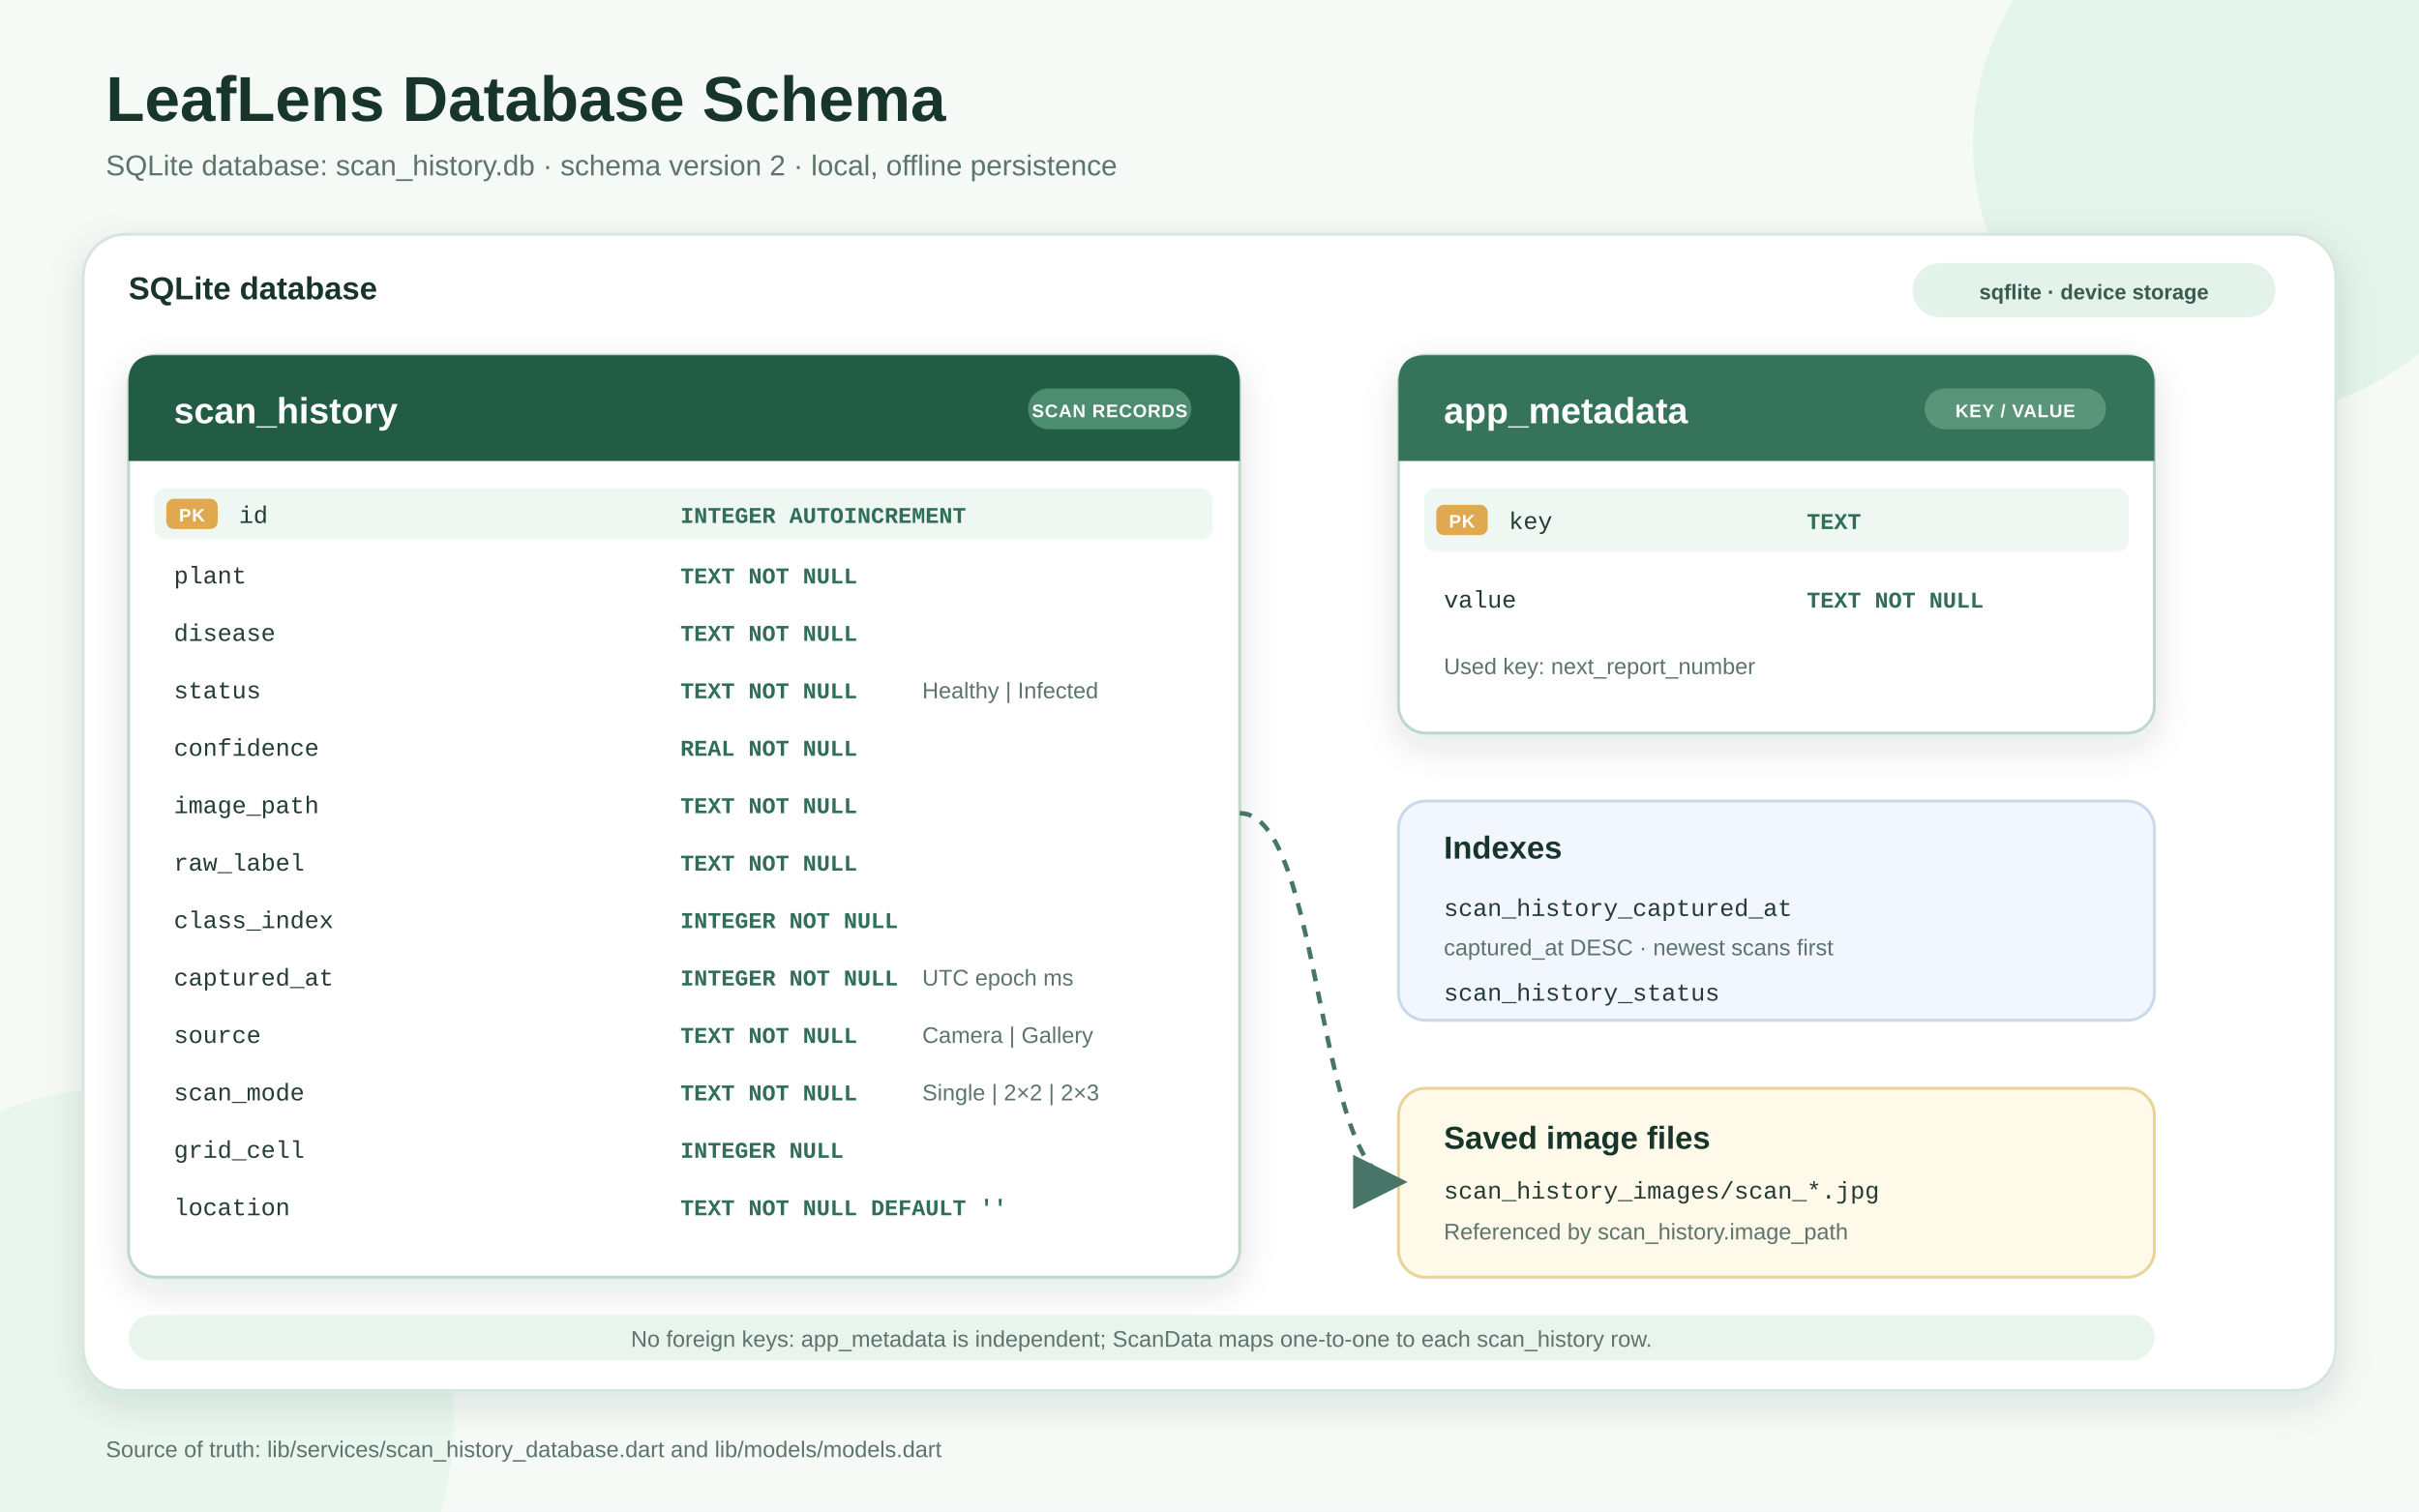
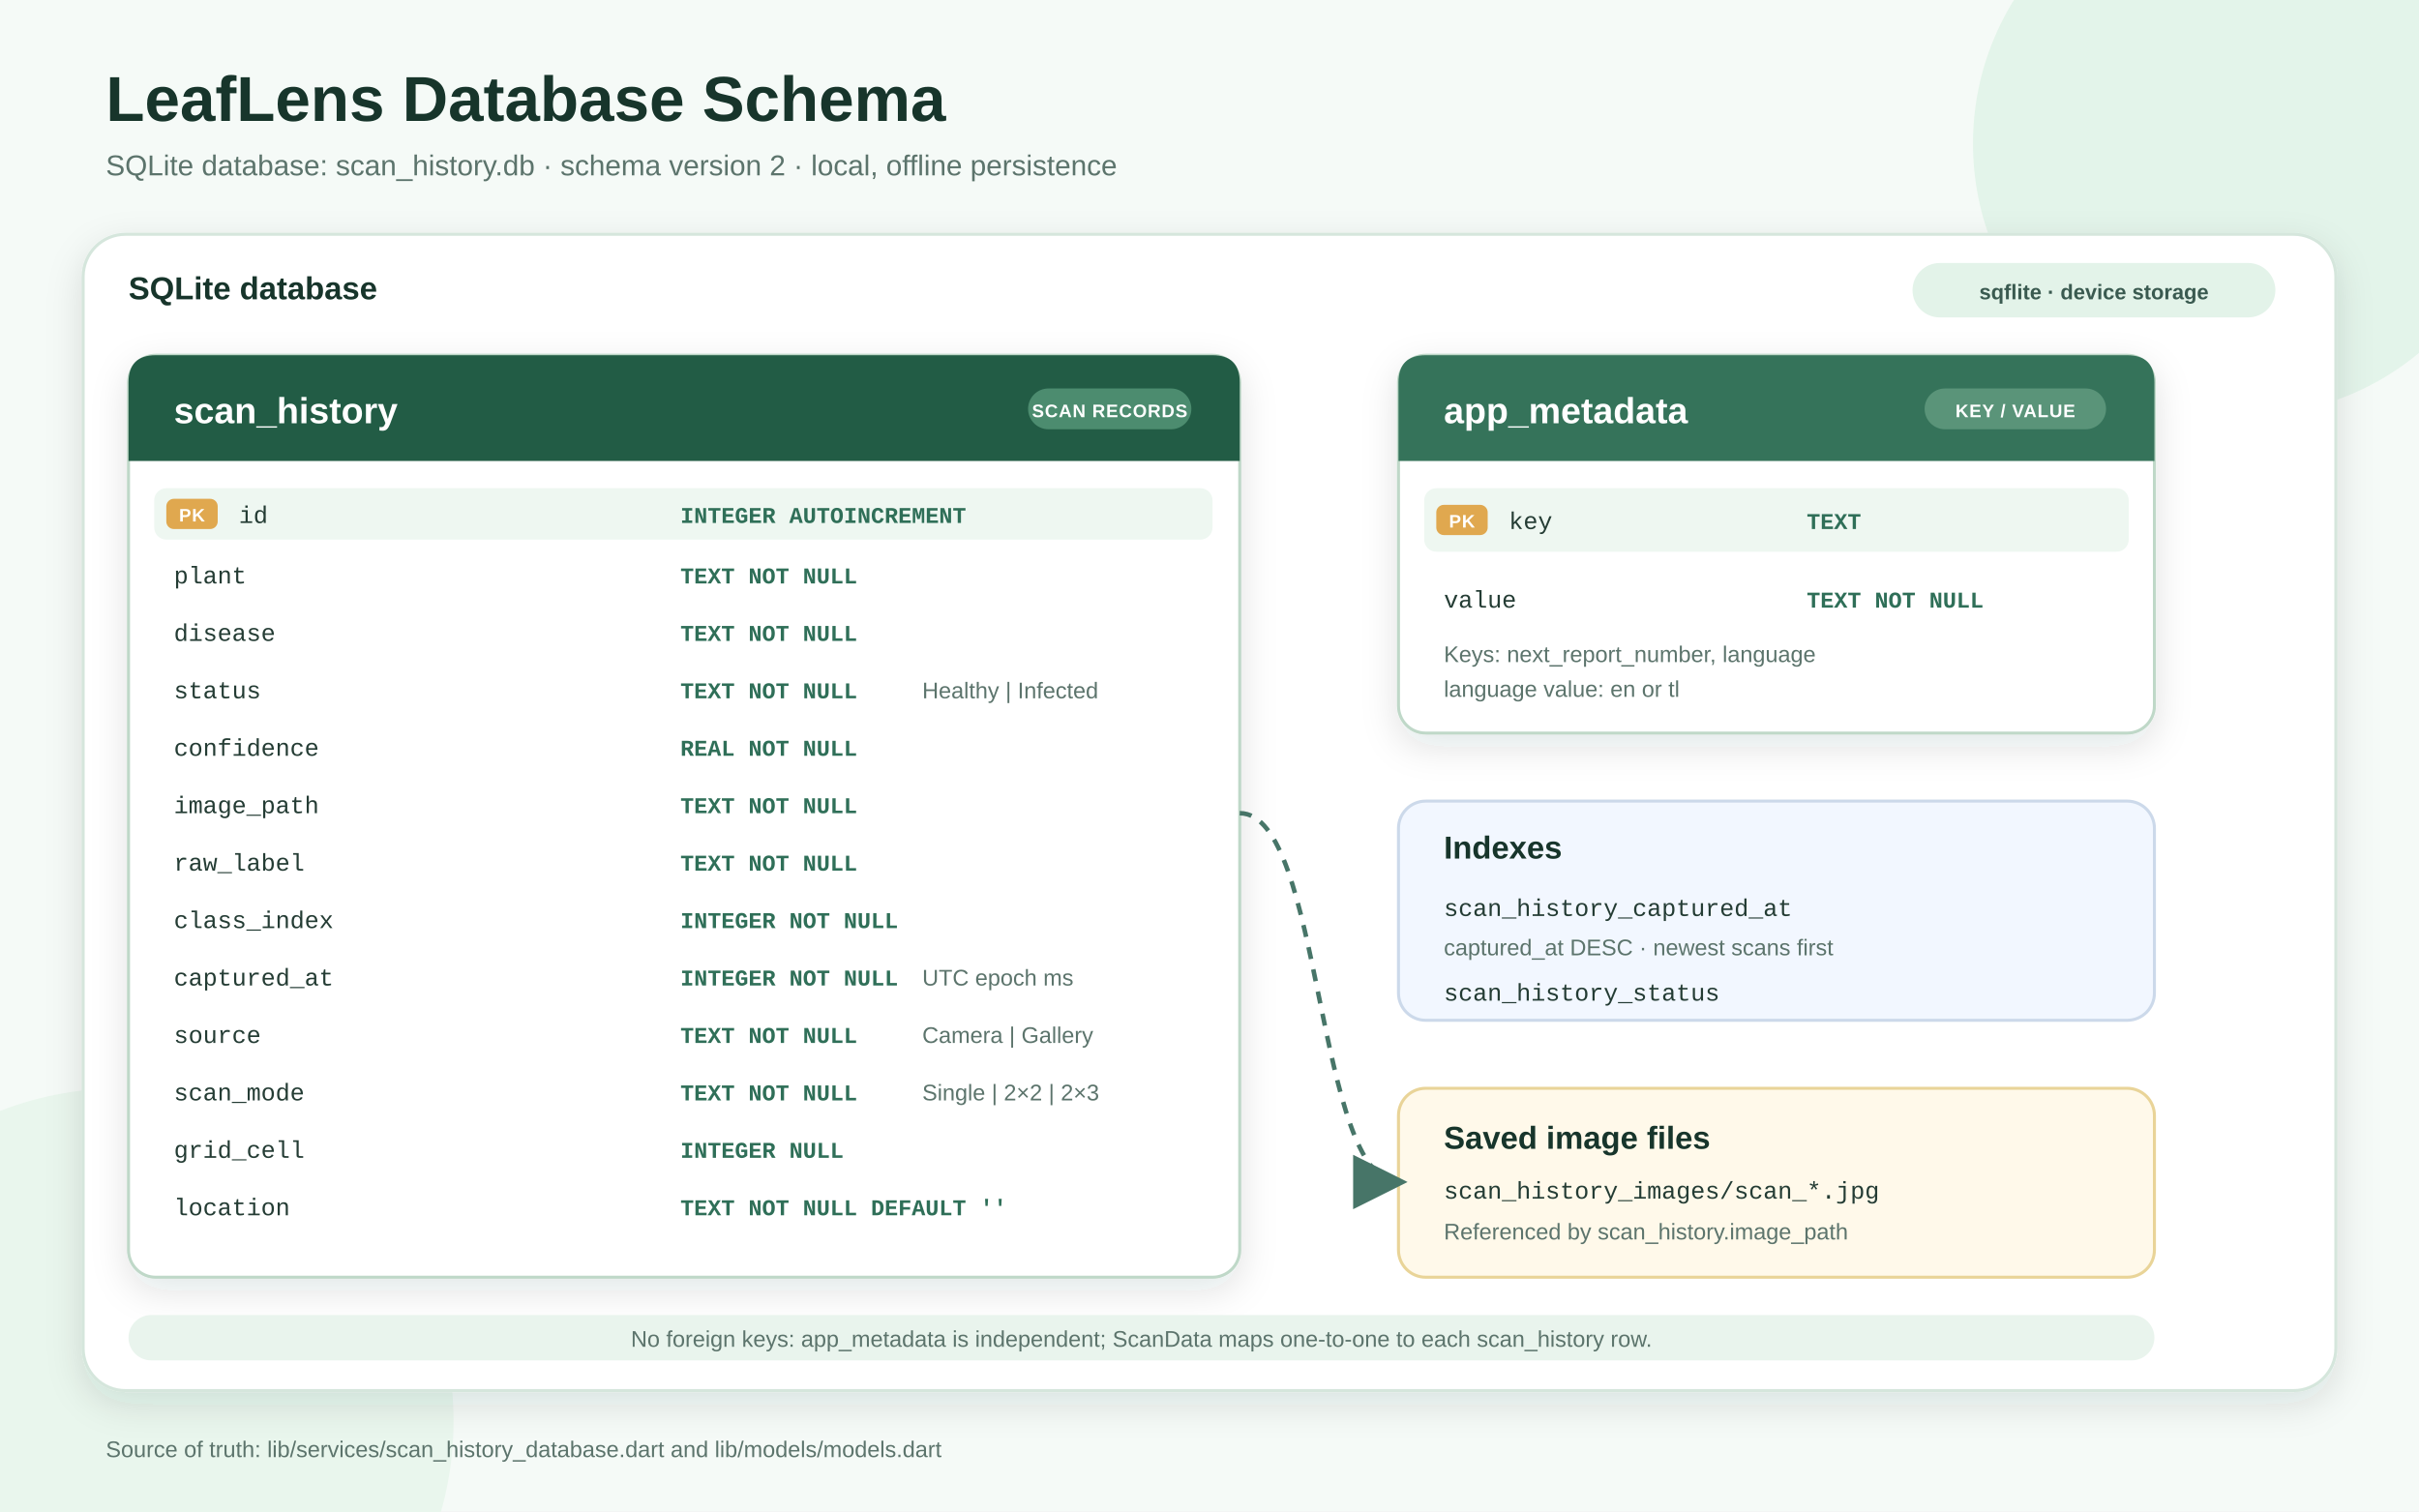
<svg xmlns="http://www.w3.org/2000/svg" width="1600" height="1000" viewBox="0 0 1600 1000" role="img" aria-labelledby="title desc">
  <defs>
    <filter id="shadow" x="-20%" y="-20%" width="140%" height="140%">
      <feDropShadow dx="0" dy="8" stdDeviation="12" flood-color="#17352B" flood-opacity="0.12" />
    </filter>
    <marker id="arrow" markerWidth="12" markerHeight="12" refX="10" refY="6" orient="auto">
      <path d="M0,0 L12,6 L0,12 Z" fill="#477568" />
    </marker>
    <style>
      .title { font: 700 42px 'Segoe UI', Arial, sans-serif; fill: #17352B; }
      .subtitle { font: 400 19px 'Segoe UI', Arial, sans-serif; fill: #5C746C; }
      .section { font: 700 21px 'Segoe UI', Arial, sans-serif; fill: #17352B; }
      .table-title { font: 700 24px 'Segoe UI', Arial, sans-serif; fill: #FFFFFF; }
      .field { font: 500 16px 'Consolas', 'Courier New', monospace; fill: #243C34; }
      .type { font: 600 15px 'Consolas', 'Courier New', monospace; fill: #2F6F58; }
      .note { font: 400 15px 'Segoe UI', Arial, sans-serif; fill: #5C746C; }
      .tag { font: 700 12px 'Segoe UI', Arial, sans-serif; fill: #FFFFFF; letter-spacing: .5px; }
      .small { font: 600 14px 'Segoe UI', Arial, sans-serif; fill: #3A5A50; }
    </style>
  </defs>
  <rect width="1600" height="1000" fill="#F5FAF7" />
  <circle cx="1485" cy="95" r="180" fill="#DDF2E5" opacity=".75" />
  <circle cx="80" cy="940" r="220" fill="#E9F6ED" />
  <text id="title-text" x="70" y="80" class="title">LeafLens Database Schema</text>
  <text x="70" y="116" class="subtitle">SQLite database: scan_history.db · schema version 2 · local, offline persistence</text>
  <rect x="55" y="155" width="1490" height="765" rx="28" fill="#FFFFFF" stroke="#D5E6DC" stroke-width="2" filter="url(#shadow)" />
  <text x="85" y="198" class="section">SQLite database</text>
  <rect x="1265" y="174" width="240" height="36" rx="18" fill="#E3F3E9" />
  <text x="1385" y="198" text-anchor="middle" class="small">sqflite · device storage</text>
  <g filter="url(#shadow)">
    <rect x="85" y="235" width="735" height="610" rx="18" fill="#FFFFFF" stroke="#BFD8C8" stroke-width="2" />
    <path d="M103 235 H802 Q820 235 820 253 V305 H85 V253 Q85 235 103 235 Z" fill="#245B45" />
  </g>
  <text x="115" y="280" class="table-title">scan_history</text>
  <rect x="680" y="257" width="108" height="27" rx="13.5" fill="#4C8C6F" />
  <text x="734" y="276" text-anchor="middle" class="tag">SCAN RECORDS</text>
  <g>
    <rect x="102" y="323" width="700" height="34" rx="8" fill="#EEF7F1" />
    <rect x="110" y="330" width="34" height="20" rx="5" fill="#E0A84F" />
    <text x="127" y="345" text-anchor="middle" class="tag">PK</text>
    <text x="158" y="346" class="field">id</text>
    <text x="450" y="346" class="type">INTEGER AUTOINCREMENT</text>
    <text x="115" y="386" class="field">plant</text>
    <text x="450" y="386" class="type">TEXT NOT NULL</text>
    <text x="115" y="424" class="field">disease</text>
    <text x="450" y="424" class="type">TEXT NOT NULL</text>
    <text x="115" y="462" class="field">status</text>
    <text x="450" y="462" class="type">TEXT NOT NULL</text>
    <text x="610" y="462" class="note">Healthy | Infected</text>
    <text x="115" y="500" class="field">confidence</text>
    <text x="450" y="500" class="type">REAL NOT NULL</text>
    <text x="115" y="538" class="field">image_path</text>
    <text x="450" y="538" class="type">TEXT NOT NULL</text>
    <text x="115" y="576" class="field">raw_label</text>
    <text x="450" y="576" class="type">TEXT NOT NULL</text>
    <text x="115" y="614" class="field">class_index</text>
    <text x="450" y="614" class="type">INTEGER NOT NULL</text>
    <text x="115" y="652" class="field">captured_at</text>
    <text x="450" y="652" class="type">INTEGER NOT NULL</text>
    <text x="610" y="652" class="note">UTC epoch ms</text>
    <text x="115" y="690" class="field">source</text>
    <text x="450" y="690" class="type">TEXT NOT NULL</text>
    <text x="610" y="690" class="note">Camera | Gallery</text>
    <text x="115" y="728" class="field">scan_mode</text>
    <text x="450" y="728" class="type">TEXT NOT NULL</text>
    <text x="610" y="728" class="note">Single | 2×2 | 2×3</text>
    <text x="115" y="766" class="field">grid_cell</text>
    <text x="450" y="766" class="type">INTEGER NULL</text>
    <text x="115" y="804" class="field">location</text>
    <text x="450" y="804" class="type">TEXT NOT NULL DEFAULT ''</text>
  </g>
  <g filter="url(#shadow)">
    <rect x="925" y="235" width="500" height="250" rx="18" fill="#FFFFFF" stroke="#BFD8C8" stroke-width="2" />
    <path d="M943 235 H1407 Q1425 235 1425 253 V305 H925 V253 Q925 235 943 235 Z" fill="#36735A" />
  </g>
  <text x="955" y="280" class="table-title">app_metadata</text>
  <rect x="1273" y="257" width="120" height="27" rx="13.5" fill="#5A9479" />
  <text x="1333" y="276" text-anchor="middle" class="tag">KEY / VALUE</text>
  <rect x="942" y="323" width="466" height="42" rx="8" fill="#EEF7F1" />
  <rect x="950" y="334" width="34" height="20" rx="5" fill="#E0A84F" />
  <text x="967" y="349" text-anchor="middle" class="tag">PK</text>
  <text x="998" y="350" class="field">key</text>
  <text x="1195" y="350" class="type">TEXT</text>
  <text x="955" y="402" class="field">value</text>
  <text x="1195" y="402" class="type">TEXT NOT NULL</text>
-   <text x="955" y="446" class="note">Used key: next_report_number</text>
+   <text x="955" y="438" class="note">Keys: next_report_number, language</text>
+   <text x="955" y="461" class="note">language value: en or tl</text>
  <rect x="925" y="530" width="500" height="145" rx="18" fill="#F2F7FF" stroke="#CCD9EA" stroke-width="2" />
  <text x="955" y="568" class="section">Indexes</text>
  <text x="955" y="606" class="field">scan_history_captured_at</text>
  <text x="955" y="632" class="note">captured_at DESC · newest scans first</text>
  <text x="955" y="662" class="field">scan_history_status</text>
  <rect x="925" y="720" width="500" height="125" rx="18" fill="#FFF9EA" stroke="#E9D498" stroke-width="2" />
  <text x="955" y="760" class="section">Saved image files</text>
  <text x="955" y="793" class="field">scan_history_images/scan_*.jpg</text>
  <text x="955" y="820" class="note">Referenced by scan_history.image_path</text>
  <path d="M820 538 C875 538 870 782 925 782" fill="none" stroke="#477568" stroke-width="3" stroke-dasharray="8 7" marker-end="url(#arrow)" />
  <rect x="85" y="870" width="1340" height="30" rx="15" fill="#E9F4ED" />
  <text x="755" y="891" text-anchor="middle" class="note">No foreign keys: app_metadata is independent; ScanData maps one-to-one to each scan_history row.</text>
  <text x="70" y="964" class="note">Source of truth: lib/services/scan_history_database.dart and lib/models/models.dart</text>
</svg>
